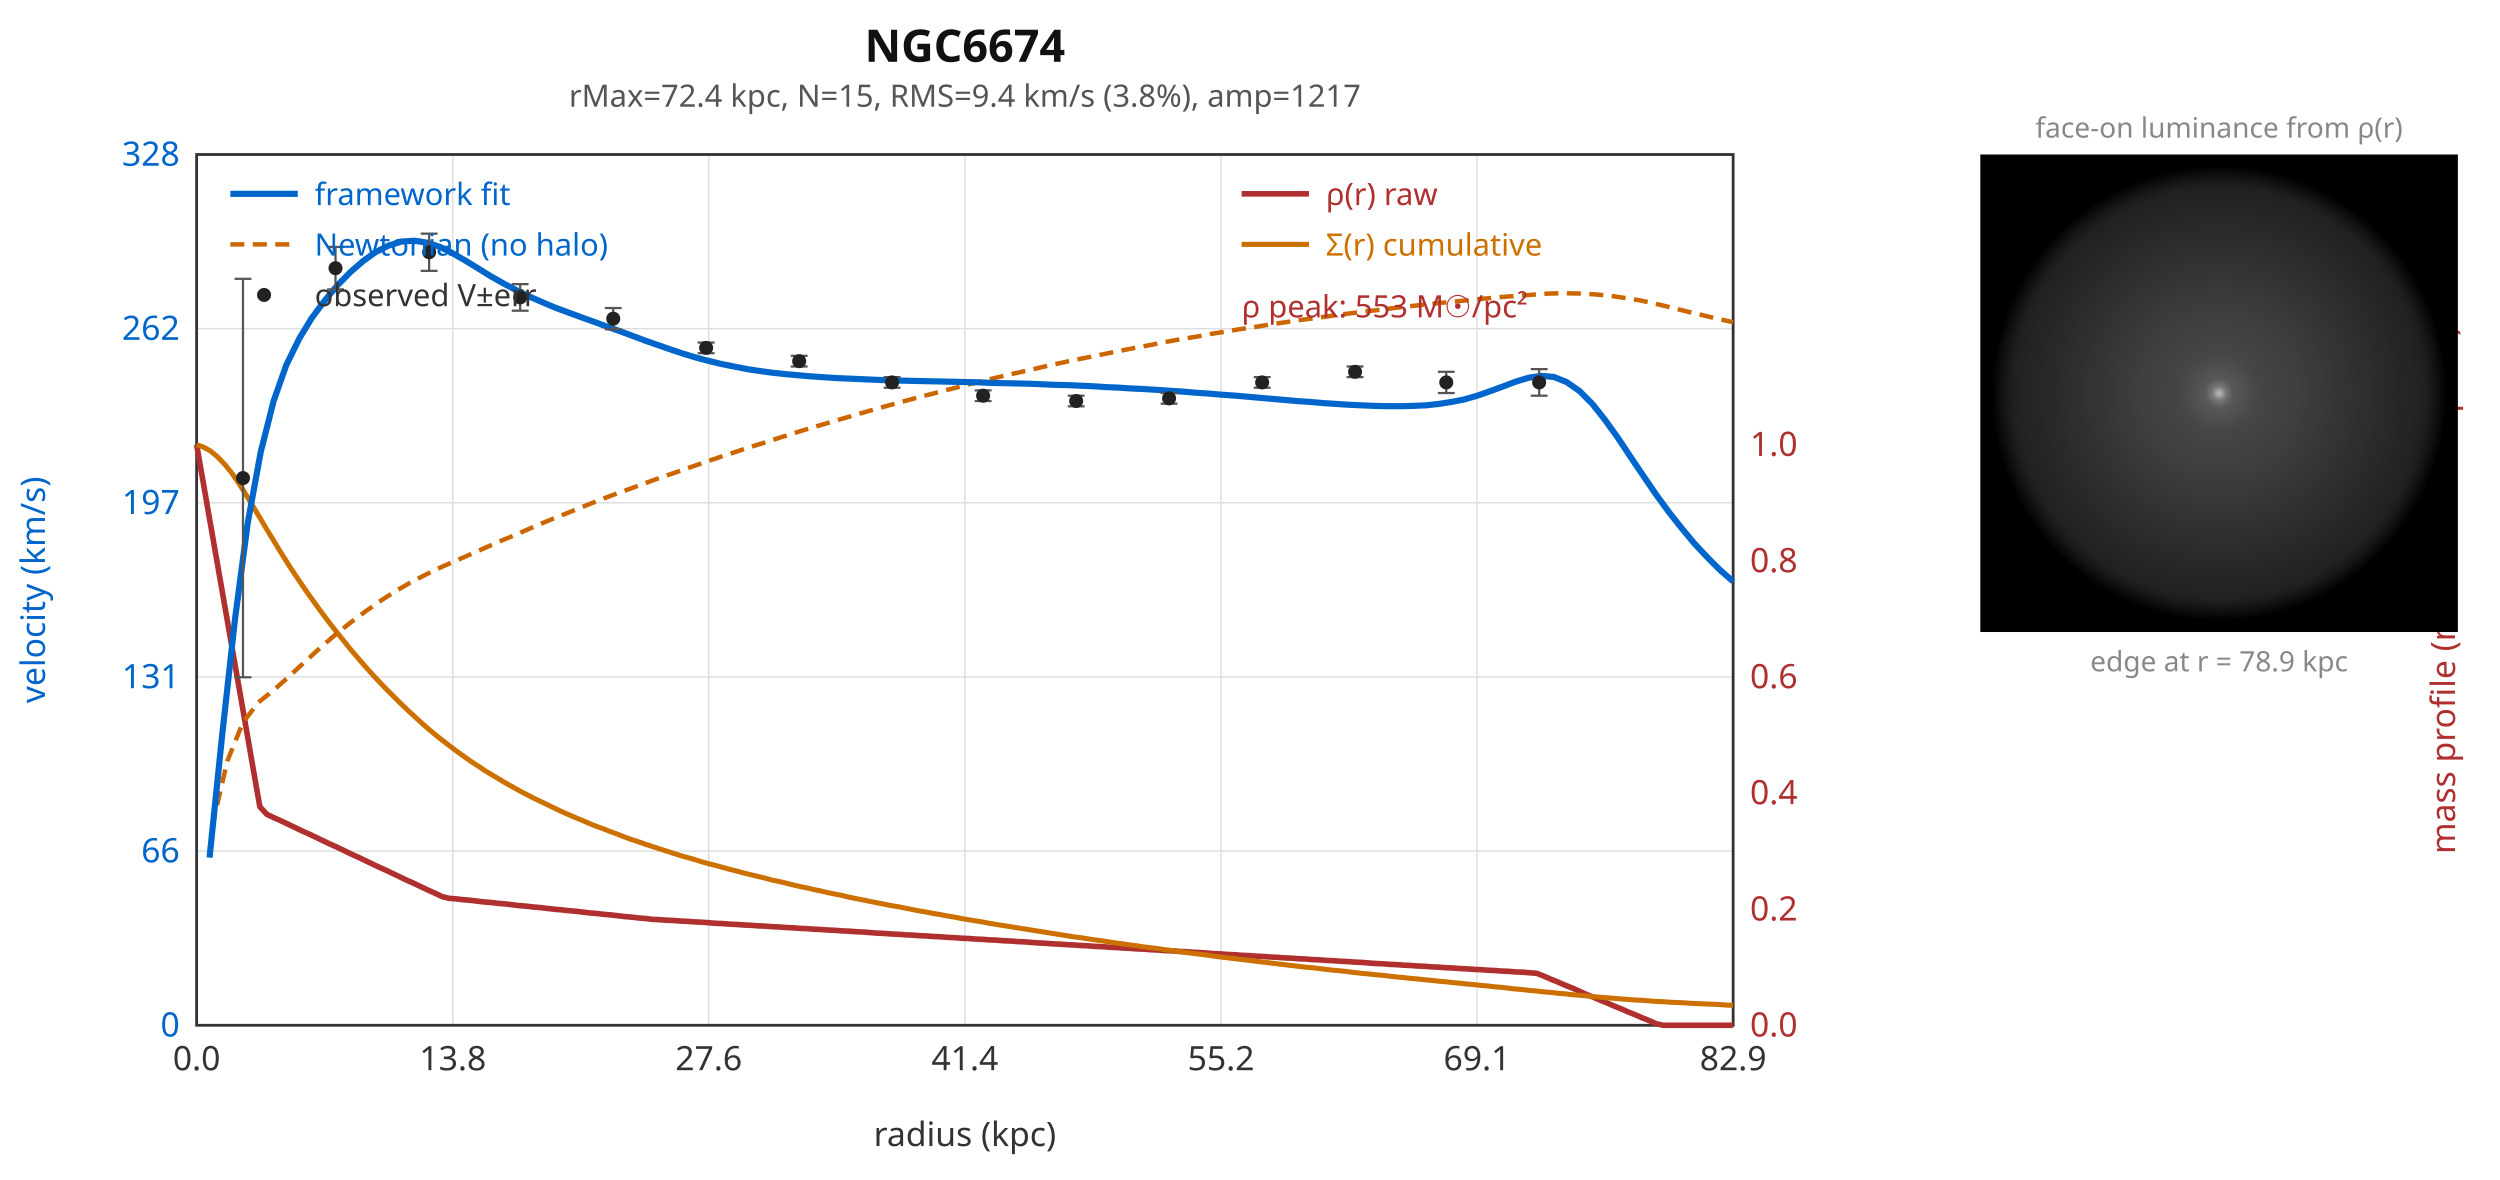
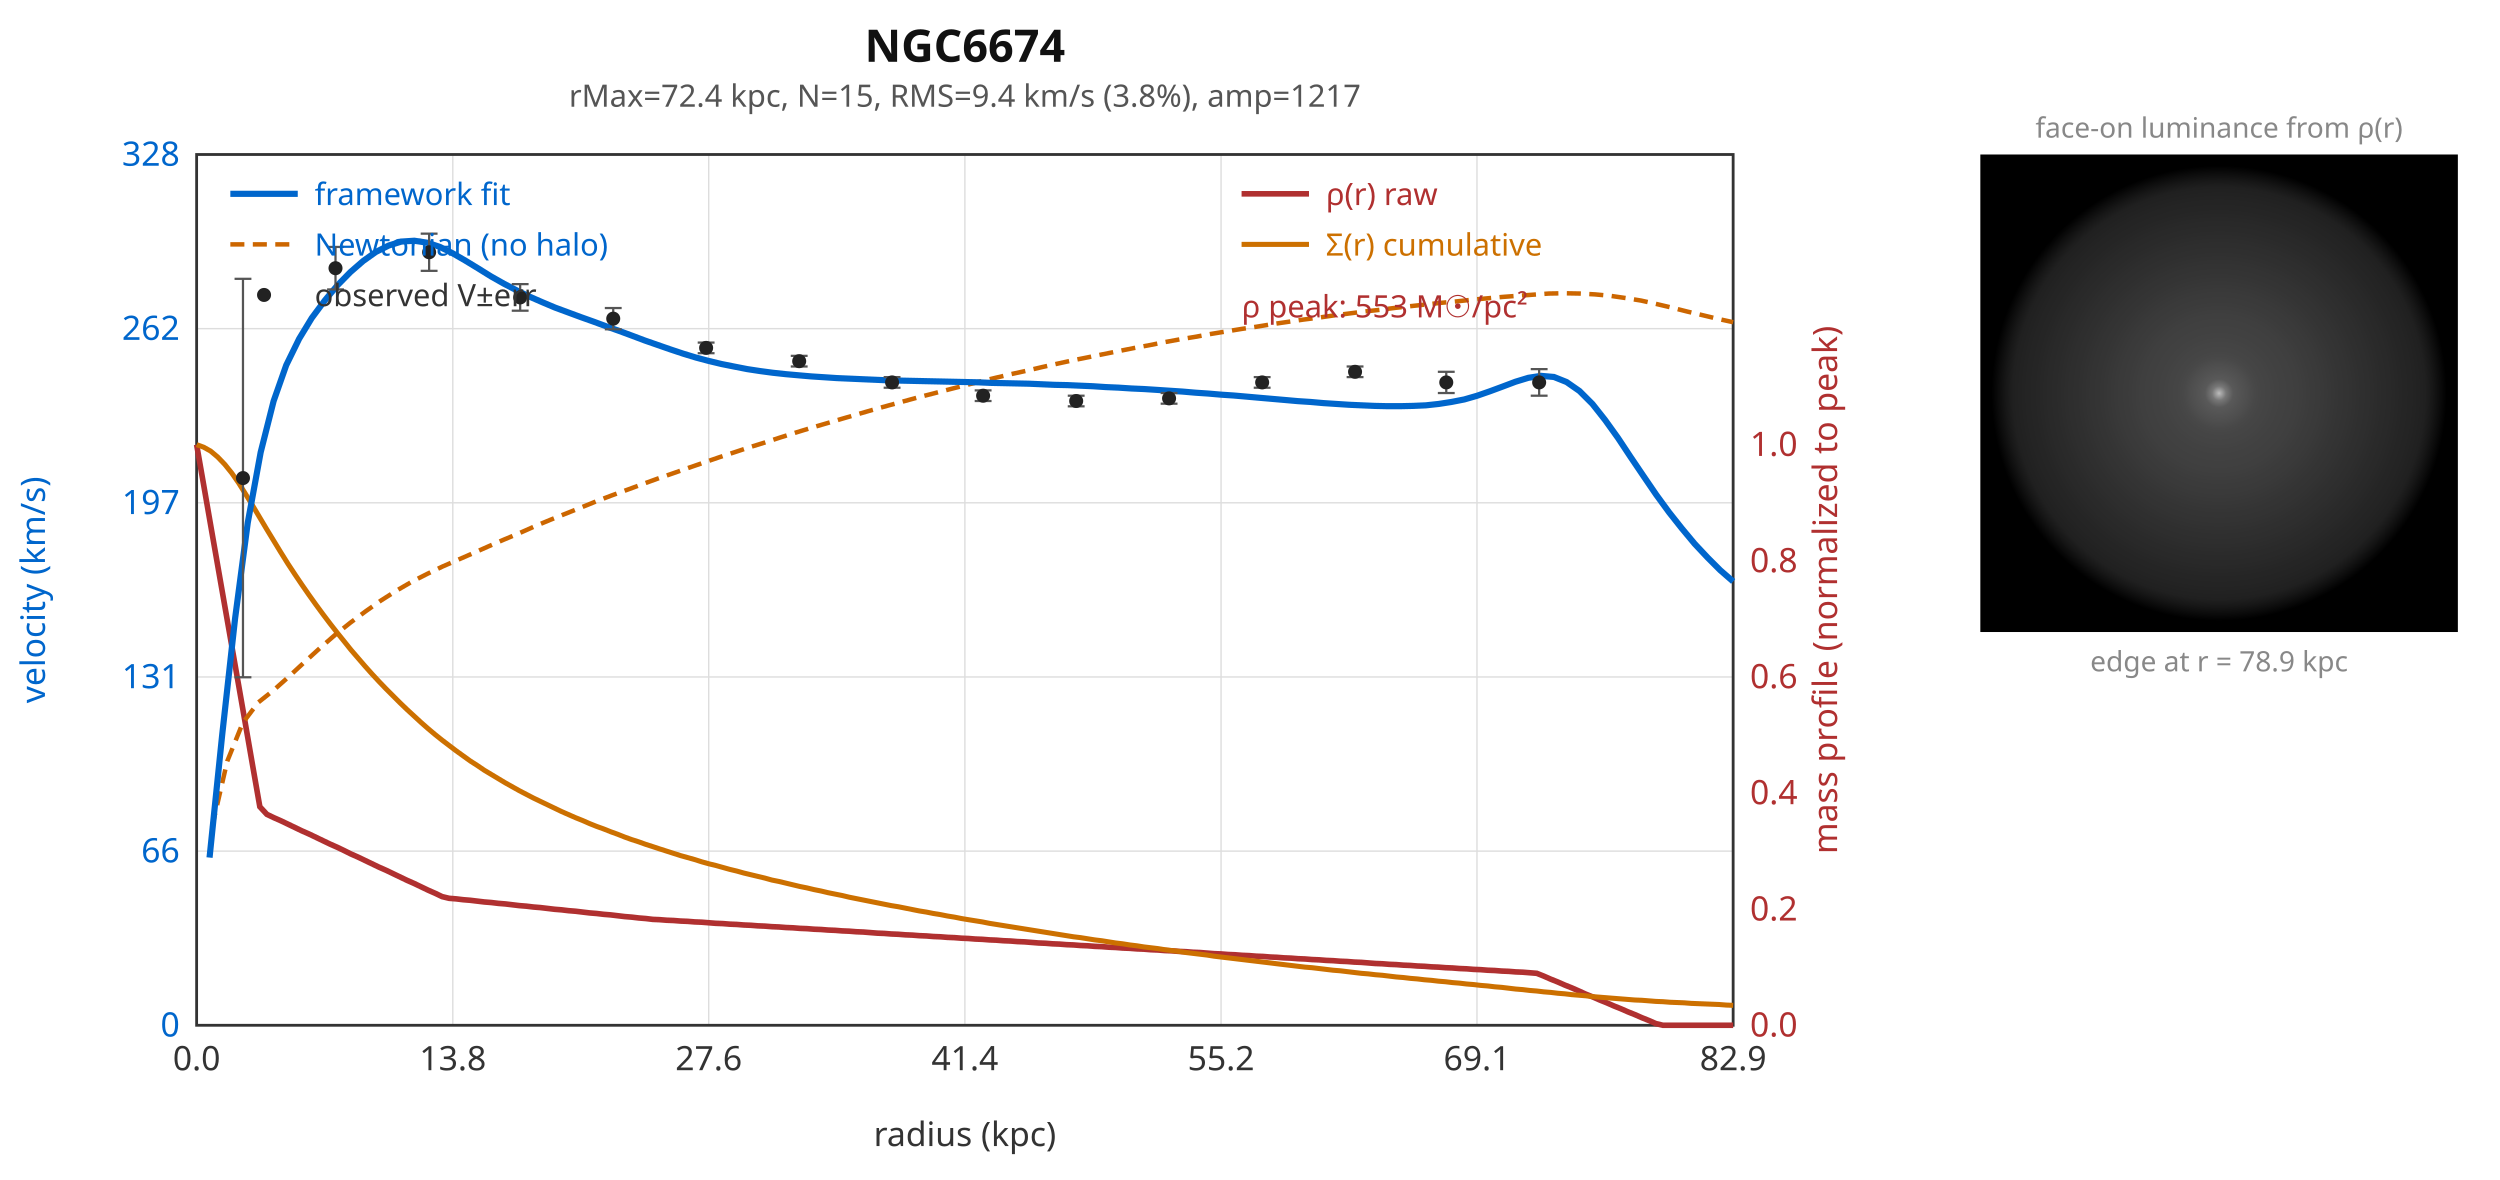
<svg xmlns="http://www.w3.org/2000/svg" viewBox="0 0 890 420" width="890" height="420" font-family="sans-serif" font-size="12">
  <style>
  .ax { stroke: #333; stroke-width: 1; fill: none; }
  .grid { stroke: #ddd; stroke-width: 0.5; fill: none; }
  .lbl { fill: #333; }
  .lbl-l { fill: #0066cc; }
  .lbl-r { fill: #b03030; }
  .obs { fill: #222; }
  .err { stroke: #555; stroke-width: 0.8; fill: none; }
  .fw { stroke: #0066cc; stroke-width: 2.2; fill: none; }
  .nt { stroke: #cc6600; stroke-width: 1.6; fill: none; stroke-dasharray: 5,3; }
  .lbl-s { fill: #cc7000; }
  .rho { stroke: #b03030; stroke-width: 2.0; fill: none; }
  .sig { stroke: #cc7000; stroke-width: 1.8; fill: none; }
  .title { fill: #111; font-size: 16px; font-weight: 600; }
  .subtitle { fill: #555; font-size: 11px; }
  .preview-bg { fill: #000; }
  .preview-lbl { fill: #888; font-size: 10px; }
  .legend { font-size: 11px; }
</style>
  <text x="343.5" y="22" text-anchor="middle" class="title">NGC6674</text>
  <text x="343.5" y="38" text-anchor="middle" class="subtitle">rMax=72.4 kpc, N=15, RMS=9.4 km/s (3.8%), amp=1217</text>
  <line x1="70" y1="365.0" x2="617" y2="365.0" class="grid" />
  <text x="64" y="369.0" text-anchor="end" class="lbl-l">0</text>
  <line x1="70" y1="303.0" x2="617" y2="303.0" class="grid" />
  <text x="64" y="307.0" text-anchor="end" class="lbl-l">66</text>
  <line x1="70" y1="241.0" x2="617" y2="241.0" class="grid" />
  <text x="64" y="245.0" text-anchor="end" class="lbl-l">131</text>
  <line x1="70" y1="179.0" x2="617" y2="179.0" class="grid" />
  <text x="64" y="183.0" text-anchor="end" class="lbl-l">197</text>
  <line x1="70" y1="117.0" x2="617" y2="117.0" class="grid" />
  <text x="64" y="121.0" text-anchor="end" class="lbl-l">262</text>
  <line x1="70" y1="55.0" x2="617" y2="55.0" class="grid" />
  <text x="64" y="59.0" text-anchor="end" class="lbl-l">328</text>
  <text x="623" y="369.0" text-anchor="start" class="lbl-r">0.0</text>
  <text x="623" y="327.7" text-anchor="start" class="lbl-r">0.2</text>
  <text x="623" y="286.3" text-anchor="start" class="lbl-r">0.4</text>
  <text x="623" y="245.0" text-anchor="start" class="lbl-r">0.6</text>
  <text x="623" y="203.7" text-anchor="start" class="lbl-r">0.8</text>
  <text x="623" y="162.3" text-anchor="start" class="lbl-r">1.0</text>
  <line x1="70.0" y1="55" x2="70.0" y2="365" class="grid" />
  <text x="70.0" y="381" text-anchor="middle" class="lbl">0.0</text>
  <line x1="161.2" y1="55" x2="161.2" y2="365" class="grid" />
  <text x="161.2" y="381" text-anchor="middle" class="lbl">13.8</text>
  <line x1="252.3" y1="55" x2="252.3" y2="365" class="grid" />
  <text x="252.3" y="381" text-anchor="middle" class="lbl">27.6</text>
  <line x1="343.5" y1="55" x2="343.5" y2="365" class="grid" />
  <text x="343.5" y="381" text-anchor="middle" class="lbl">41.4</text>
  <line x1="434.7" y1="55" x2="434.7" y2="365" class="grid" />
  <text x="434.7" y="381" text-anchor="middle" class="lbl">55.2</text>
  <line x1="525.8" y1="55" x2="525.8" y2="365" class="grid" />
  <text x="525.8" y="381" text-anchor="middle" class="lbl">69.1</text>
  <line x1="617.0" y1="55" x2="617.0" y2="365" class="grid" />
  <text x="617.0" y="381" text-anchor="middle" class="lbl">82.9</text>
  <text x="343.5" y="408" text-anchor="middle" class="lbl">radius (kpc)</text>
  <text x="16" y="210" text-anchor="middle" class="lbl-l" transform="rotate(-90, 16, 210)">velocity (km/s)</text>
-   <text x="874" y="210" text-anchor="middle" class="lbl-r" transform="rotate(-90, 874, 210)">mass profile (normalized to peak)</text>
+   <text x="654" y="210" text-anchor="middle" class="lbl-r" transform="rotate(-90, 654, 210)">mass profile (normalized to peak)</text>
  <rect x="70" y="55" width="547" height="310" class="ax" />
  <path d="M 70.0,158.3 L 72.5,172.6 L 75.0,187.0 L 77.5,201.3 L 80.0,215.6 L 82.5,229.9 L 85.0,244.2 L 87.5,258.5 L 90.0,272.9 L 92.5,287.2 L 95.0,289.9 L 97.5,291.1 L 100.0,292.2 L 102.5,293.4 L 105.0,294.6 L 107.5,295.8 L 110.0,296.9 L 112.5,298.1 L 115.0,299.3 L 117.5,300.5 L 120.0,301.6 L 122.5,302.8 L 124.9,304.0 L 127.4,305.1 L 129.9,306.3 L 132.4,307.5 L 134.9,308.7 L 137.4,309.8 L 139.9,311.0 L 142.4,312.2 L 144.9,313.4 L 147.4,314.5 L 149.9,315.7 L 152.4,316.9 L 154.9,318.0 L 157.4,319.2 L 159.9,319.8 L 162.4,320.0 L 164.9,320.3 L 167.4,320.5 L 169.9,320.8 L 172.4,321.1 L 174.9,321.3 L 177.4,321.6 L 179.9,321.8 L 182.4,322.1 L 184.9,322.4 L 187.4,322.6 L 189.9,322.9 L 192.4,323.1 L 194.9,323.4 L 197.4,323.7 L 199.9,323.9 L 202.4,324.2 L 204.9,324.4 L 207.4,324.7 L 209.9,325.0 L 212.4,325.2 L 214.9,325.5 L 217.4,325.7 L 219.9,326.0 L 222.4,326.3 L 224.9,326.5 L 227.4,326.8 L 229.9,327.0 L 232.4,327.3 L 234.8,327.4 L 237.3,327.6 L 239.8,327.7 L 242.3,327.9 L 244.8,328.0 L 247.3,328.2 L 249.8,328.3 L 252.3,328.5 L 254.8,328.7 L 257.3,328.8 L 259.8,329.0 L 262.3,329.1 L 264.8,329.3 L 267.3,329.4 L 269.8,329.6 L 272.3,329.7 L 274.8,329.9 L 277.3,330.0 L 279.8,330.2 L 282.3,330.3 L 284.8,330.5 L 287.3,330.6 L 289.8,330.8 L 292.3,330.9 L 294.8,331.1 L 297.3,331.2 L 299.8,331.4 L 302.3,331.5 L 304.8,331.7 L 307.3,331.8 L 309.8,332.0 L 312.3,332.2 L 314.8,332.3 L 317.3,332.5 L 319.8,332.6 L 322.3,332.8 L 324.8,332.9 L 327.3,333.1 L 329.8,333.2 L 332.3,333.4 L 334.8,333.5 L 337.3,333.7 L 339.8,333.8 L 342.3,334.0 L 344.7,334.1 L 347.2,334.3 L 349.7,334.4 L 352.2,334.6 L 354.7,334.7 L 357.2,334.9 L 359.7,335.0 L 362.2,335.2 L 364.7,335.3 L 367.2,335.5 L 369.7,335.7 L 372.2,335.8 L 374.7,336.0 L 377.2,336.1 L 379.7,336.3 L 382.2,336.4 L 384.7,336.6 L 387.2,336.7 L 389.7,336.9 L 392.2,337.0 L 394.7,337.2 L 397.2,337.3 L 399.7,337.5 L 402.2,337.6 L 404.7,337.8 L 407.2,337.9 L 409.7,338.1 L 412.2,338.2 L 414.7,338.4 L 417.2,338.5 L 419.7,338.7 L 422.2,338.8 L 424.7,339.0 L 427.2,339.1 L 429.7,339.3 L 432.2,339.5 L 434.7,339.6 L 437.2,339.8 L 439.7,339.9 L 442.2,340.1 L 444.7,340.2 L 447.2,340.4 L 449.7,340.5 L 452.2,340.7 L 454.6,340.8 L 457.1,341.0 L 459.6,341.1 L 462.1,341.3 L 464.6,341.4 L 467.1,341.6 L 469.6,341.7 L 472.1,341.9 L 474.6,342.0 L 477.1,342.2 L 479.6,342.3 L 482.1,342.5 L 484.6,342.6 L 487.1,342.8 L 489.6,343.0 L 492.1,343.1 L 494.6,343.3 L 497.1,343.4 L 499.6,343.6 L 502.1,343.7 L 504.6,343.9 L 507.1,344.0 L 509.6,344.2 L 512.1,344.3 L 514.6,344.5 L 517.1,344.6 L 519.6,344.8 L 522.1,344.9 L 524.6,345.1 L 527.1,345.2 L 529.6,345.4 L 532.1,345.5 L 534.6,345.7 L 537.1,345.8 L 539.6,346.0 L 542.1,346.1 L 544.6,346.3 L 547.1,346.5 L 549.6,347.5 L 552.1,348.6 L 554.6,349.6 L 557.1,350.7 L 559.6,351.7 L 562.1,352.8 L 564.5,353.9 L 567.0,354.9 L 569.5,356.0 L 572.0,357.0 L 574.5,358.1 L 577.0,359.1 L 579.5,360.2 L 582.0,361.2 L 584.5,362.3 L 587.0,363.3 L 589.5,364.4 L 592.0,365.0 L 594.5,365.0 L 597.0,365.0 L 599.5,365.0 L 602.0,365.0 L 604.5,365.0 L 607.0,365.0 L 609.5,365.0 L 612.0,365.0 L 614.5,365.0 L 617.0,365.0" class="rho" />
  <path d="M 70.0,158.3 L 72.5,159.2 L 75.0,160.6 L 77.5,162.7 L 80.0,165.3 L 82.5,168.4 L 85.0,172.0 L 87.5,176.0 L 90.0,180.1 L 92.5,184.3 L 95.0,188.5 L 97.5,192.6 L 100.0,196.7 L 102.5,200.7 L 105.0,204.5 L 107.5,208.2 L 110.0,211.8 L 112.5,215.3 L 115.0,218.7 L 117.5,222.0 L 120.0,225.2 L 122.5,228.3 L 124.9,231.3 L 127.4,234.2 L 129.9,237.1 L 132.4,239.9 L 134.9,242.6 L 137.4,245.2 L 139.9,247.7 L 142.4,250.2 L 144.9,252.6 L 147.4,254.9 L 149.9,257.2 L 152.4,259.4 L 154.9,261.5 L 157.4,263.5 L 159.9,265.4 L 162.4,267.3 L 164.9,269.1 L 167.4,270.9 L 169.9,272.5 L 172.4,274.2 L 174.9,275.7 L 177.4,277.2 L 179.9,278.7 L 182.4,280.1 L 184.9,281.5 L 187.4,282.8 L 189.9,284.1 L 192.4,285.3 L 194.9,286.5 L 197.4,287.7 L 199.9,288.9 L 202.4,290.0 L 204.9,291.1 L 207.4,292.1 L 209.9,293.2 L 212.4,294.2 L 214.9,295.1 L 217.4,296.1 L 219.9,297.0 L 222.4,298.0 L 224.9,298.9 L 227.4,299.7 L 229.9,300.6 L 232.4,301.4 L 234.8,302.2 L 237.3,303.0 L 239.8,303.8 L 242.3,304.6 L 244.8,305.3 L 247.3,306.0 L 249.8,306.8 L 252.3,307.5 L 254.8,308.1 L 257.3,308.8 L 259.8,309.5 L 262.3,310.1 L 264.8,310.8 L 267.3,311.4 L 269.8,312.0 L 272.3,312.6 L 274.8,313.3 L 277.3,313.8 L 279.8,314.4 L 282.3,315.0 L 284.8,315.6 L 287.3,316.1 L 289.8,316.7 L 292.3,317.2 L 294.8,317.8 L 297.3,318.3 L 299.8,318.8 L 302.3,319.4 L 304.8,319.9 L 307.3,320.4 L 309.8,320.9 L 312.3,321.4 L 314.8,321.9 L 317.3,322.4 L 319.8,322.8 L 322.3,323.3 L 324.8,323.8 L 327.3,324.3 L 329.8,324.7 L 332.3,325.2 L 334.8,325.6 L 337.3,326.1 L 339.8,326.5 L 342.3,327.0 L 344.7,327.4 L 347.2,327.8 L 349.7,328.2 L 352.2,328.7 L 354.7,329.1 L 357.2,329.5 L 359.7,329.9 L 362.2,330.3 L 364.7,330.7 L 367.2,331.1 L 369.7,331.5 L 372.2,331.9 L 374.7,332.3 L 377.2,332.7 L 379.7,333.1 L 382.2,333.5 L 384.7,333.8 L 387.2,334.2 L 389.7,334.6 L 392.2,334.9 L 394.7,335.3 L 397.2,335.7 L 399.7,336.0 L 402.2,336.4 L 404.7,336.7 L 407.2,337.1 L 409.7,337.4 L 412.2,337.7 L 414.7,338.1 L 417.2,338.4 L 419.7,338.7 L 422.2,339.1 L 424.7,339.4 L 427.2,339.7 L 429.7,340.0 L 432.2,340.4 L 434.7,340.7 L 437.2,341.0 L 439.7,341.3 L 442.2,341.6 L 444.7,341.9 L 447.2,342.2 L 449.7,342.5 L 452.2,342.8 L 454.6,343.1 L 457.1,343.4 L 459.6,343.7 L 462.1,344.0 L 464.6,344.3 L 467.1,344.5 L 469.6,344.8 L 472.1,345.1 L 474.6,345.4 L 477.1,345.6 L 479.6,345.9 L 482.1,346.2 L 484.6,346.5 L 487.1,346.7 L 489.6,347.0 L 492.1,347.2 L 494.6,347.5 L 497.1,347.8 L 499.6,348.0 L 502.1,348.3 L 504.6,348.5 L 507.1,348.8 L 509.6,349.0 L 512.1,349.3 L 514.6,349.5 L 517.1,349.8 L 519.6,350.0 L 522.1,350.3 L 524.6,350.5 L 527.1,350.8 L 529.6,351.0 L 532.1,351.3 L 534.6,351.5 L 537.1,351.8 L 539.6,352.1 L 542.1,352.3 L 544.6,352.6 L 547.1,352.8 L 549.6,353.1 L 552.1,353.3 L 554.6,353.6 L 557.1,353.8 L 559.6,354.1 L 562.1,354.3 L 564.5,354.5 L 567.0,354.8 L 569.5,355.0 L 572.0,355.2 L 574.5,355.4 L 577.0,355.6 L 579.5,355.8 L 582.0,356.0 L 584.5,356.1 L 587.0,356.3 L 589.5,356.5 L 592.0,356.6 L 594.5,356.8 L 597.0,356.9 L 599.5,357.0 L 602.0,357.2 L 604.5,357.3 L 607.0,357.4 L 609.5,357.5 L 612.0,357.6 L 614.5,357.8 L 617.0,357.9" class="sig" />
  <path d="M 75.5,294.4 L 80.9,271.0 L 86.4,257.4 L 91.9,250.1 L 97.3,245.8 L 102.8,240.9 L 108.3,235.8 L 113.8,230.8 L 119.2,226.1 L 124.7,221.7 L 130.2,217.6 L 135.6,213.8 L 141.1,210.3 L 146.6,207.1 L 152.1,204.3 L 157.5,201.7 L 163.0,199.3 L 168.5,196.9 L 173.9,194.5 L 179.4,192.1 L 184.9,189.8 L 190.3,187.4 L 195.8,185.1 L 201.3,182.9 L 206.8,180.7 L 212.2,178.5 L 217.7,176.4 L 223.2,174.4 L 228.6,172.4 L 234.1,170.4 L 239.6,168.5 L 245.0,166.6 L 250.5,164.7 L 256.0,162.8 L 261.5,161.0 L 266.9,159.2 L 272.4,157.5 L 277.9,155.7 L 283.3,154.0 L 288.8,152.3 L 294.3,150.7 L 299.7,149.1 L 305.2,147.5 L 310.7,145.9 L 316.1,144.4 L 321.6,142.9 L 327.1,141.4 L 332.6,140.0 L 338.0,138.6 L 343.5,137.2 L 349.0,135.8 L 354.4,134.5 L 359.9,133.2 L 365.4,132.0 L 370.9,130.7 L 376.3,129.5 L 381.8,128.3 L 387.3,127.2 L 392.7,126.1 L 398.2,125.0 L 403.7,123.9 L 409.1,122.9 L 414.6,121.8 L 420.1,120.8 L 425.6,119.9 L 431.0,118.9 L 436.5,118.0 L 442.0,117.1 L 447.4,116.3 L 452.9,115.4 L 458.4,114.6 L 463.8,113.8 L 469.3,113.1 L 474.8,112.3 L 480.3,111.6 L 485.7,110.9 L 491.2,110.3 L 496.7,109.6 L 502.1,109.0 L 507.6,108.4 L 513.1,107.8 L 518.5,107.3 L 524.0,106.7 L 529.5,106.2 L 535.0,105.7 L 540.4,105.3 L 545.9,104.9 L 551.4,104.5 L 556.8,104.4 L 562.3,104.5 L 567.8,104.8 L 573.2,105.3 L 578.7,106.1 L 584.2,107.0 L 589.6,108.2 L 595.1,109.5 L 600.6,110.9 L 606.1,112.2 L 611.5,113.5 L 617.0,114.7" class="nt" />
  <path d="M 74.6,305.3 L 79.1,261.6 L 83.7,220.1 L 88.2,186.1 L 92.8,161.0 L 97.4,142.8 L 101.9,130.0 L 106.5,120.6 L 111.0,113.2 L 115.6,107.0 L 120.1,101.6 L 124.7,96.9 L 129.3,92.9 L 133.8,89.7 L 138.4,87.4 L 142.9,86.0 L 147.5,85.7 L 152.1,86.4 L 156.6,87.9 L 161.2,90.2 L 165.7,92.8 L 170.3,95.6 L 174.8,98.4 L 179.4,101.0 L 184.0,103.4 L 188.5,105.6 L 193.1,107.6 L 197.6,109.5 L 202.2,111.2 L 206.8,112.9 L 211.3,114.5 L 215.9,116.2 L 220.4,117.8 L 225.0,119.5 L 229.5,121.2 L 234.1,122.8 L 238.7,124.4 L 243.2,125.9 L 247.8,127.3 L 252.3,128.5 L 256.9,129.6 L 261.4,130.5 L 266.0,131.4 L 270.6,132.1 L 275.1,132.7 L 279.7,133.2 L 284.2,133.6 L 288.8,134.0 L 293.4,134.3 L 297.9,134.6 L 302.5,134.8 L 307.0,135.0 L 311.6,135.2 L 316.1,135.4 L 320.7,135.5 L 325.3,135.6 L 329.8,135.7 L 334.4,135.8 L 338.9,135.9 L 343.5,136.0 L 348.1,136.1 L 352.6,136.3 L 357.2,136.4 L 361.7,136.5 L 366.3,136.6 L 370.9,136.8 L 375.4,137.0 L 380.0,137.1 L 384.5,137.3 L 389.1,137.5 L 393.6,137.8 L 398.2,138.0 L 402.8,138.3 L 407.3,138.5 L 411.9,138.8 L 416.4,139.1 L 421.0,139.4 L 425.6,139.8 L 430.1,140.1 L 434.7,140.5 L 439.2,140.8 L 443.8,141.2 L 448.3,141.6 L 452.9,142.0 L 457.5,142.4 L 462.0,142.8 L 466.6,143.1 L 471.1,143.5 L 475.7,143.8 L 480.3,144.1 L 484.8,144.3 L 489.4,144.5 L 493.9,144.6 L 498.5,144.6 L 503.0,144.5 L 507.6,144.3 L 512.2,143.8 L 516.7,143.1 L 521.3,142.2 L 525.8,140.9 L 530.4,139.3 L 535.0,137.6 L 539.5,135.9 L 544.1,134.5 L 548.6,133.8 L 553.2,134.2 L 557.7,136.0 L 562.3,139.2 L 566.9,143.8 L 571.4,149.5 L 576.0,155.9 L 580.5,162.7 L 585.1,169.5 L 589.6,176.1 L 594.2,182.4 L 598.8,188.2 L 603.3,193.6 L 607.9,198.5 L 612.4,203.0 L 617.0,207.0" class="fw" />
  <line x1="86.50" y1="99.26" x2="86.50" y2="241.11" class="err" />
  <line x1="83.50" y1="99.26" x2="89.50" y2="99.26" class="err" />
  <line x1="83.50" y1="241.11" x2="89.50" y2="241.11" class="err" />
  <circle cx="86.50" cy="170.19" r="2.5" class="obs" />
  <line x1="119.44" y1="87.91" x2="119.44" y2="103.04" class="err" />
  <line x1="116.44" y1="87.91" x2="122.44" y2="87.91" class="err" />
  <line x1="116.44" y1="103.04" x2="122.44" y2="103.04" class="err" />
  <circle cx="119.44" cy="95.48" r="2.5" class="obs" />
  <line x1="152.77" y1="83.18" x2="152.77" y2="96.42" class="err" />
  <line x1="149.77" y1="83.18" x2="155.77" y2="83.18" class="err" />
  <line x1="149.77" y1="96.42" x2="155.77" y2="96.42" class="err" />
  <circle cx="152.77" cy="89.80" r="2.5" class="obs" />
  <line x1="185.18" y1="101.15" x2="185.18" y2="110.61" class="err" />
  <line x1="182.18" y1="101.15" x2="188.18" y2="101.15" class="err" />
  <line x1="182.18" y1="110.61" x2="188.18" y2="110.61" class="err" />
  <circle cx="185.18" cy="105.88" r="2.5" class="obs" />
  <line x1="218.31" y1="109.66" x2="218.31" y2="117.23" class="err" />
  <line x1="215.31" y1="109.66" x2="221.31" y2="109.66" class="err" />
  <line x1="215.31" y1="117.23" x2="221.31" y2="117.23" class="err" />
  <circle cx="218.31" cy="113.44" r="2.5" class="obs" />
  <line x1="251.38" y1="121.96" x2="251.38" y2="125.74" class="err" />
  <line x1="248.38" y1="121.96" x2="254.38" y2="121.96" class="err" />
  <line x1="248.38" y1="125.74" x2="254.38" y2="125.74" class="err" />
  <circle cx="251.38" cy="123.85" r="2.5" class="obs" />
  <line x1="284.51" y1="126.68" x2="284.51" y2="130.47" class="err" />
  <line x1="281.51" y1="126.68" x2="287.51" y2="126.68" class="err" />
  <line x1="281.51" y1="130.47" x2="287.51" y2="130.47" class="err" />
  <circle cx="284.51" cy="128.58" r="2.5" class="obs" />
  <line x1="317.58" y1="134.25" x2="317.58" y2="138.03" class="err" />
  <line x1="314.58" y1="134.25" x2="320.58" y2="134.25" class="err" />
  <line x1="314.58" y1="138.03" x2="320.58" y2="138.03" class="err" />
  <circle cx="317.58" cy="136.14" r="2.5" class="obs" />
  <line x1="349.99" y1="138.98" x2="349.99" y2="142.76" class="err" />
  <line x1="346.99" y1="138.98" x2="352.99" y2="138.98" class="err" />
  <line x1="346.99" y1="142.76" x2="352.99" y2="142.76" class="err" />
  <circle cx="349.99" cy="140.87" r="2.5" class="obs" />
  <line x1="383.12" y1="140.87" x2="383.12" y2="144.65" class="err" />
  <line x1="380.12" y1="140.87" x2="386.12" y2="140.87" class="err" />
  <line x1="380.12" y1="144.65" x2="386.12" y2="144.65" class="err" />
  <circle cx="383.12" cy="142.76" r="2.5" class="obs" />
  <line x1="416.19" y1="139.92" x2="416.19" y2="143.71" class="err" />
  <line x1="413.19" y1="139.92" x2="419.19" y2="139.92" class="err" />
  <line x1="413.19" y1="143.71" x2="419.19" y2="143.71" class="err" />
  <circle cx="416.19" cy="141.82" r="2.5" class="obs" />
  <line x1="449.33" y1="134.25" x2="449.33" y2="138.03" class="err" />
  <line x1="446.33" y1="134.25" x2="452.33" y2="134.25" class="err" />
  <line x1="446.33" y1="138.03" x2="452.33" y2="138.03" class="err" />
  <circle cx="449.33" cy="136.14" r="2.5" class="obs" />
  <line x1="482.40" y1="130.47" x2="482.40" y2="134.25" class="err" />
  <line x1="479.40" y1="130.47" x2="485.40" y2="130.47" class="err" />
  <line x1="479.40" y1="134.25" x2="485.40" y2="134.25" class="err" />
  <circle cx="482.40" cy="132.36" r="2.5" class="obs" />
  <line x1="514.87" y1="132.36" x2="514.87" y2="139.92" class="err" />
  <line x1="511.87" y1="132.36" x2="517.87" y2="132.36" class="err" />
  <line x1="511.87" y1="139.92" x2="517.87" y2="139.92" class="err" />
  <circle cx="514.87" cy="136.14" r="2.5" class="obs" />
  <line x1="547.94" y1="131.41" x2="547.94" y2="140.87" class="err" />
  <line x1="544.94" y1="131.41" x2="550.94" y2="131.41" class="err" />
  <line x1="544.94" y1="140.87" x2="550.94" y2="140.87" class="err" />
  <circle cx="547.94" cy="136.14" r="2.5" class="obs" />
  <g class="legend">
    <line x1="82" y1="69" x2="106" y2="69" class="fw" />
    <text x="112" y="73" class="lbl-l">framework fit</text>
    <line x1="82" y1="87" x2="106" y2="87" class="nt" />
    <text x="112" y="91" class="lbl-l">Newtonian (no halo)</text>
    <circle cx="94" cy="105" r="2.5" class="obs" />
    <text x="112" y="109" class="lbl">observed V±err</text>
  </g>
  <g class="legend">
    <line x1="442" y1="69" x2="466" y2="69" class="rho" />
    <text x="472" y="73" class="lbl-r">ρ(r) raw</text>
    <line x1="442" y1="87" x2="466" y2="87" class="sig" />
    <text x="472" y="91" class="lbl-s">Σ(r) cumulative</text>
    <text x="442" y="113" class="lbl-r">ρ peak: 553 M☉/pc²</text>
  </g>
  <rect x="705" y="55" width="170" height="170" class="preview-bg" />
  <defs>
    <radialGradient id="g_NGC6674" cx="0.5" cy="0.5" r="0.5">
      <stop offset="0" stop-color="rgb(188,188,188)" />
      <stop offset="0.031" stop-color="rgb(119,119,119)" />
      <stop offset="0.062" stop-color="rgb(89,89,89)" />
      <stop offset="0.094" stop-color="rgb(83,83,83)" />
      <stop offset="0.125" stop-color="rgb(78,78,78)" />
      <stop offset="0.156" stop-color="rgb(72,72,72)" />
      <stop offset="0.188" stop-color="rgb(69,69,69)" />
      <stop offset="0.219" stop-color="rgb(68,68,68)" />
      <stop offset="0.25" stop-color="rgb(66,66,66)" />
      <stop offset="0.281" stop-color="rgb(65,65,65)" />
      <stop offset="0.312" stop-color="rgb(64,64,64)" />
      <stop offset="0.344" stop-color="rgb(63,63,63)" />
      <stop offset="0.375" stop-color="rgb(61,61,61)" />
      <stop offset="0.406" stop-color="rgb(59,59,59)" />
      <stop offset="0.438" stop-color="rgb(58,58,58)" />
      <stop offset="0.469" stop-color="rgb(56,56,56)" />
      <stop offset="0.5" stop-color="rgb(54,54,54)" />
      <stop offset="0.531" stop-color="rgb(52,52,52)" />
      <stop offset="0.562" stop-color="rgb(51,51,51)" />
      <stop offset="0.594" stop-color="rgb(49,49,49)" />
      <stop offset="0.625" stop-color="rgb(47,47,47)" />
      <stop offset="0.656" stop-color="rgb(46,46,46)" />
      <stop offset="0.688" stop-color="rgb(44,44,44)" />
      <stop offset="0.719" stop-color="rgb(42,42,42)" />
      <stop offset="0.75" stop-color="rgb(41,41,41)" />
      <stop offset="0.781" stop-color="rgb(39,39,39)" />
      <stop offset="0.812" stop-color="rgb(37,37,37)" />
      <stop offset="0.844" stop-color="rgb(36,36,36)" />
      <stop offset="0.875" stop-color="rgb(34,34,34)" />
      <stop offset="0.906" stop-color="rgb(32,32,32)" />
      <stop offset="0.938" stop-color="rgb(23,23,23)" />
      <stop offset="0.969" stop-color="rgb(12,12,12)" />
      <stop offset="1" stop-color="rgb(0,0,0)" />
    </radialGradient>
  </defs>
  <circle cx="790" cy="140" r="81" fill="url(#g_NGC6674)" />
  <text x="790" y="49" text-anchor="middle" class="preview-lbl">face-on luminance from ρ(r)</text>
  <text x="790" y="239" text-anchor="middle" class="preview-lbl">edge at r = 78.9 kpc</text>
</svg>
